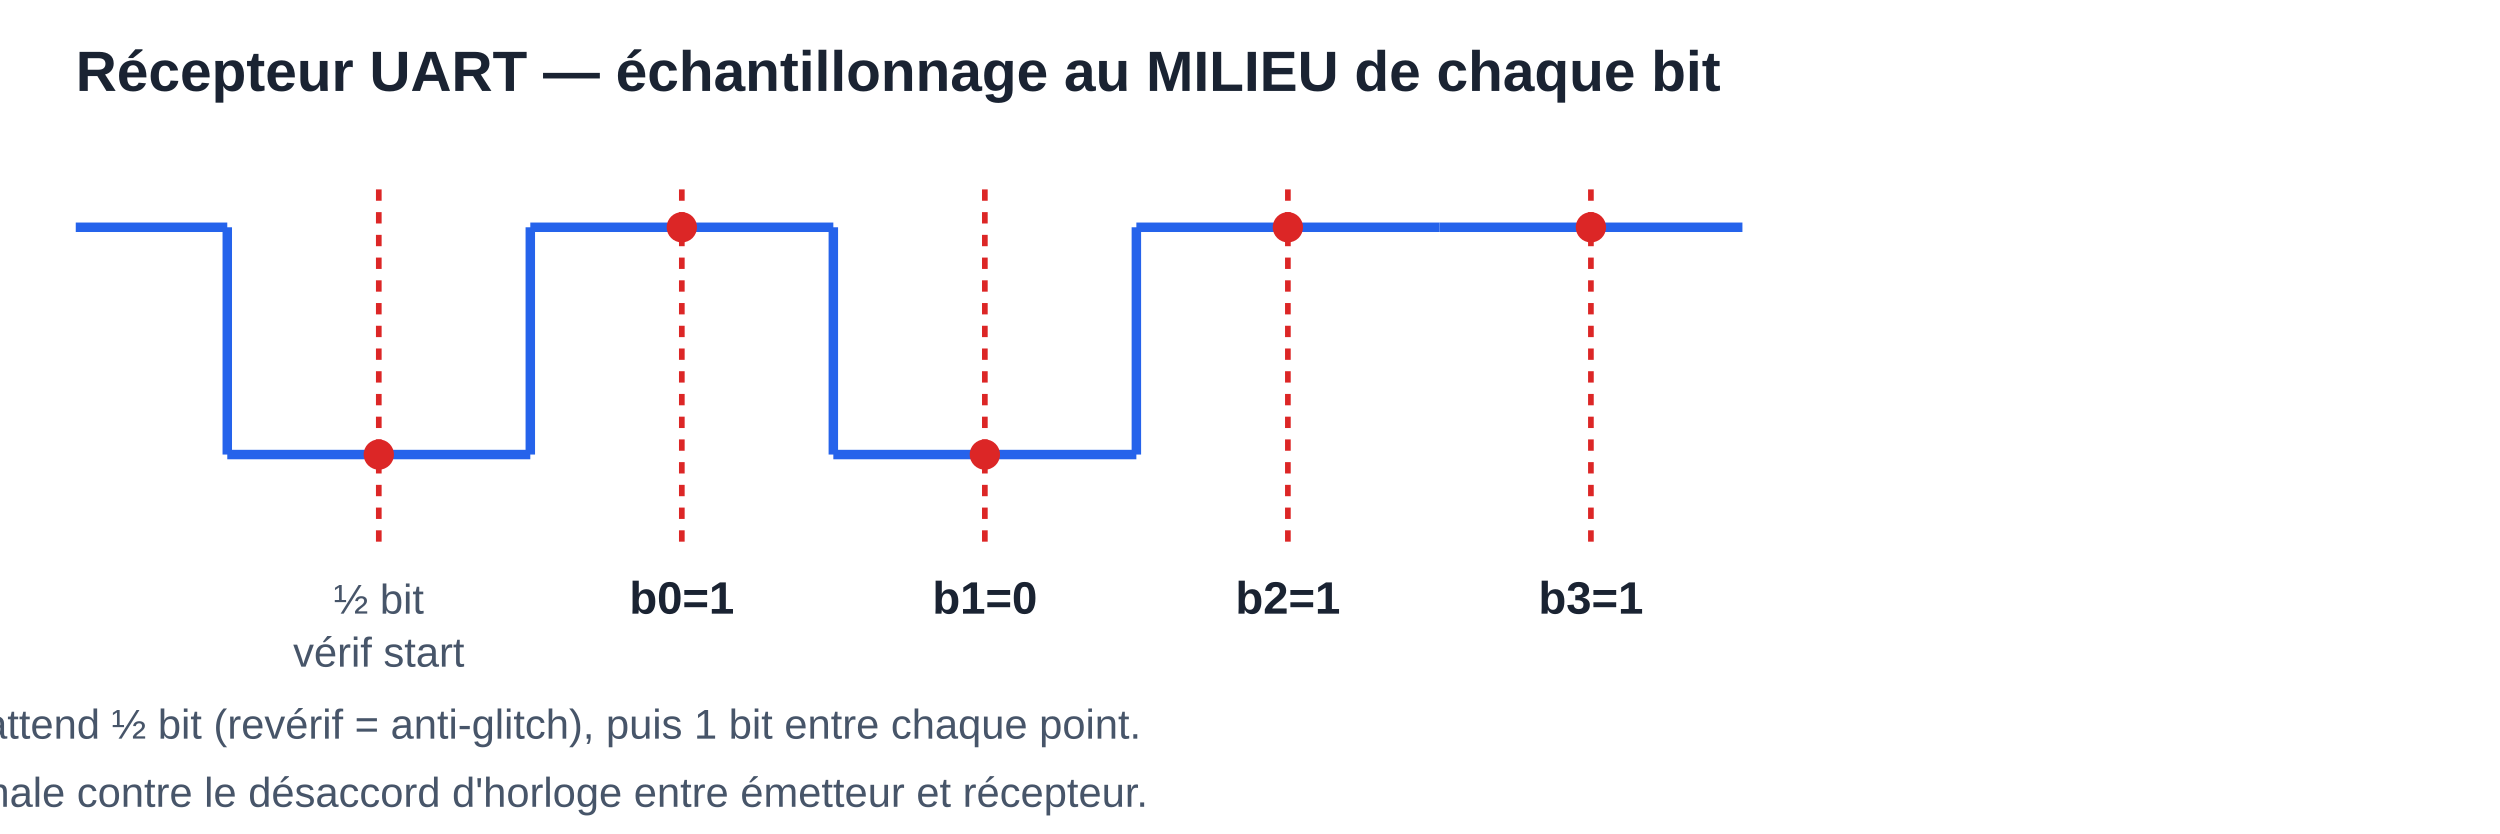
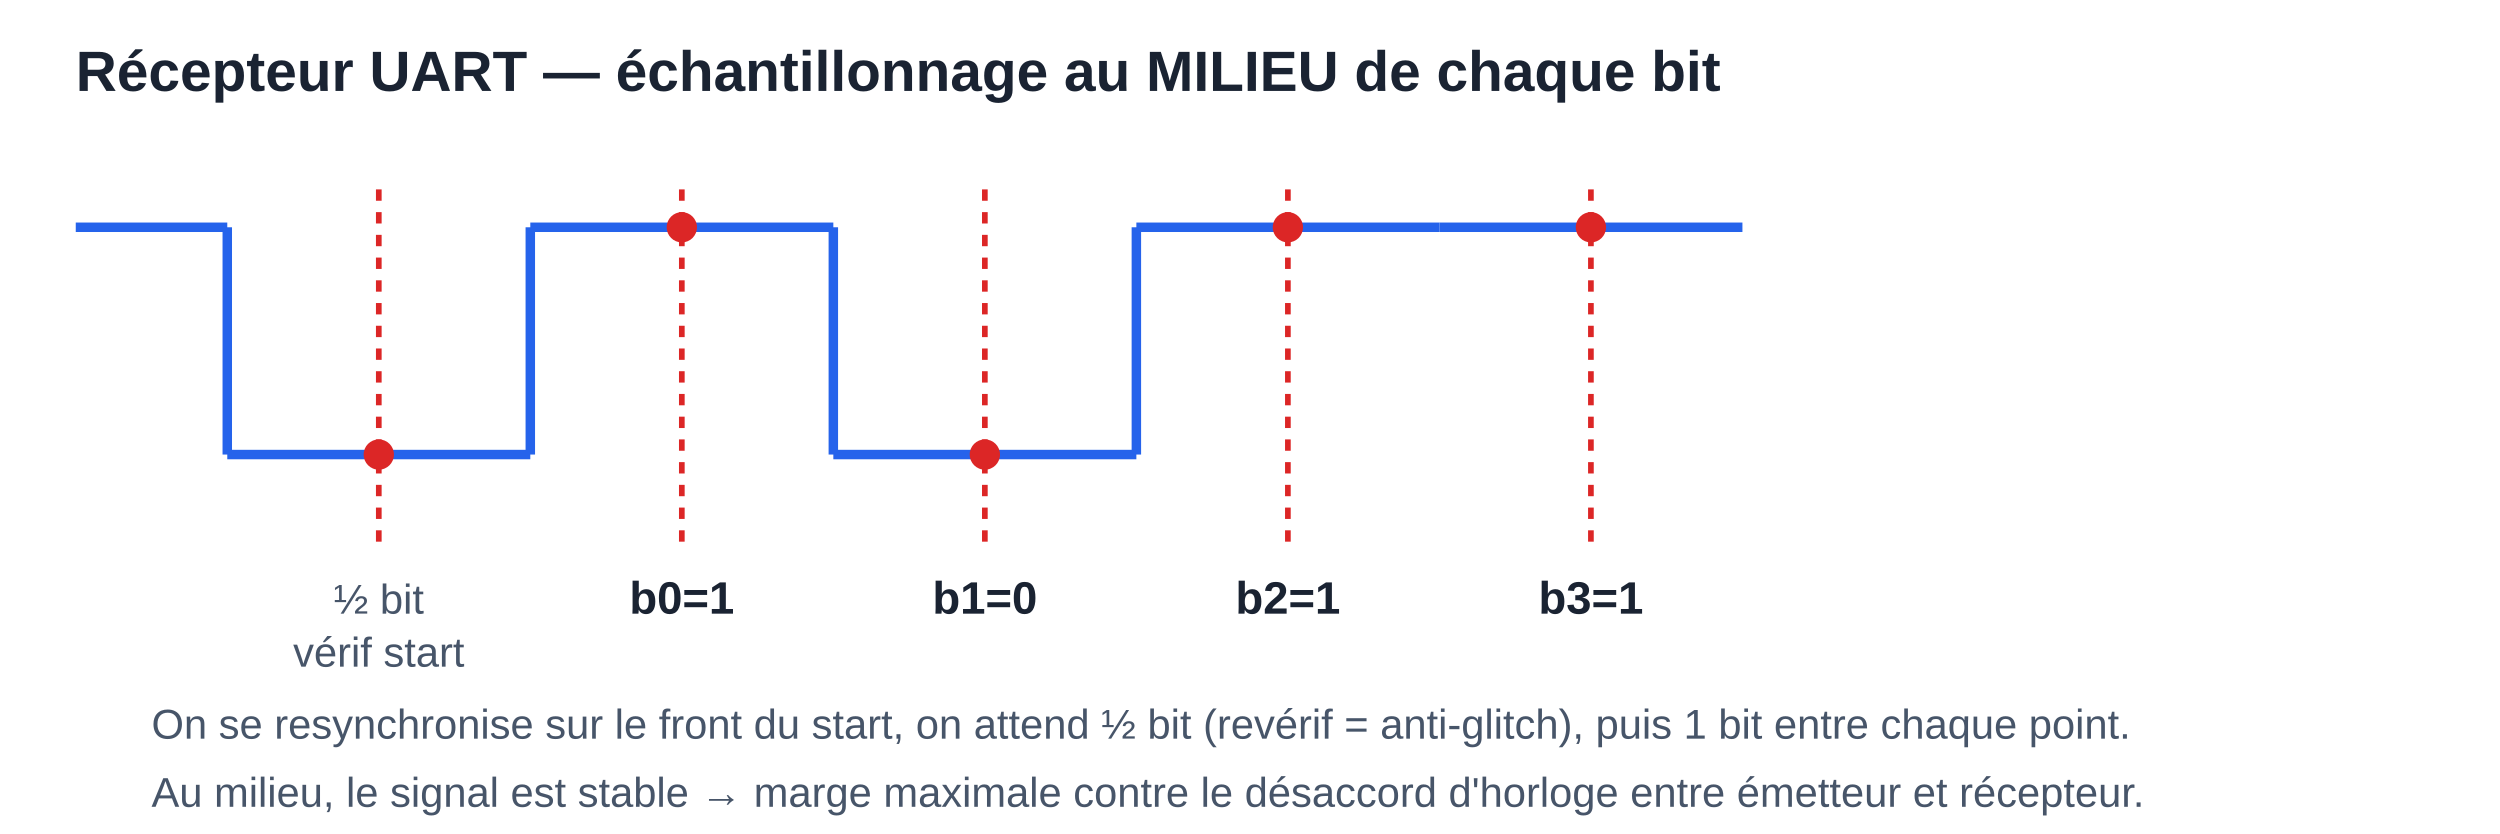
<svg xmlns="http://www.w3.org/2000/svg" viewBox="0 0 660 220" font-family="'Segoe UI',Arial,sans-serif">
  <style>
    .ttl{fill:#1a2332;font-size:15px;font-weight:600}
    .sig{fill:none;stroke:#2563eb;stroke-width:2.5}
    .samp{stroke:#dc2626;stroke-width:1.5;stroke-dasharray:3 3}
    .dot{fill:#dc2626}
    .lab{fill:#475569;font-size:11px;text-anchor:middle}
    .bit{fill:#1a2332;font-size:12px;font-weight:700;text-anchor:middle}
  </style>
  <text x="20" y="24" class="ttl">Récepteur UART — échantillonnage au MILIEU de chaque bit</text>
  <g transform="translate(40,50)">
    <line class="sig" x1="-20" y1="10" x2="20" y2="10" />
    <line class="sig" x1="20" y1="10" x2="20" y2="70" />
    <line class="sig" x1="20" y1="70" x2="100" y2="70" />
    <line class="sig" x1="100" y1="70" x2="100" y2="10" />
    <line class="sig" x1="100" y1="10" x2="180" y2="10" />
    <line class="sig" x1="180" y1="10" x2="180" y2="70" />
    <line class="sig" x1="180" y1="70" x2="260" y2="70" />
    <line class="sig" x1="260" y1="70" x2="260" y2="10" />
    <line class="sig" x1="260" y1="10" x2="340" y2="10" />
    <line class="sig" x1="340" y1="10" x2="420" y2="10" />
    <g>
      <line class="samp" x1="60" y1="0" x2="60" y2="95" />
      <circle class="dot" cx="60" cy="70" r="4" />
      <text class="lab" x="60" y="112" fill="#dc2626">½ bit</text>
      <text class="lab" x="60" y="126" font-size="9">vérif start</text>
      <line class="samp" x1="140" y1="0" x2="140" y2="95" />
      <circle class="dot" cx="140" cy="10" r="4" />
      <text class="bit" x="140" y="112">b0=1</text>
      <line class="samp" x1="220" y1="0" x2="220" y2="95" />
      <circle class="dot" cx="220" cy="70" r="4" />
      <text class="bit" x="220" y="112">b1=0</text>
      <line class="samp" x1="300" y1="0" x2="300" y2="95" />
      <circle class="dot" cx="300" cy="10" r="4" />
      <text class="bit" x="300" y="112">b2=1</text>
      <line class="samp" x1="380" y1="0" x2="380" y2="95" />
      <circle class="dot" cx="380" cy="10" r="4" />
      <text class="bit" x="380" y="112">b3=1</text>
    </g>
  </g>
-   <text x="40" y="195" class="lab" text-anchor="start" font-size="12">On se resynchronise sur le front du start, on attend ½ bit (revérif = anti-glitch), puis 1 bit entre chaque point.</text>
-   <text x="40" y="213" class="lab" text-anchor="start" font-size="12">Au milieu, le signal est stable → marge maximale contre le désaccord d'horloge entre émetteur et récepteur.</text>
+   <text x="40" y="195" class="lab" style="text-anchor:start" font-size="12">On se resynchronise sur le front du start, on attend ½ bit (revérif = anti-glitch), puis 1 bit entre chaque point.</text>
+   <text x="40" y="213" class="lab" style="text-anchor:start" font-size="12">Au milieu, le signal est stable → marge maximale contre le désaccord d'horloge entre émetteur et récepteur.</text>
</svg>
